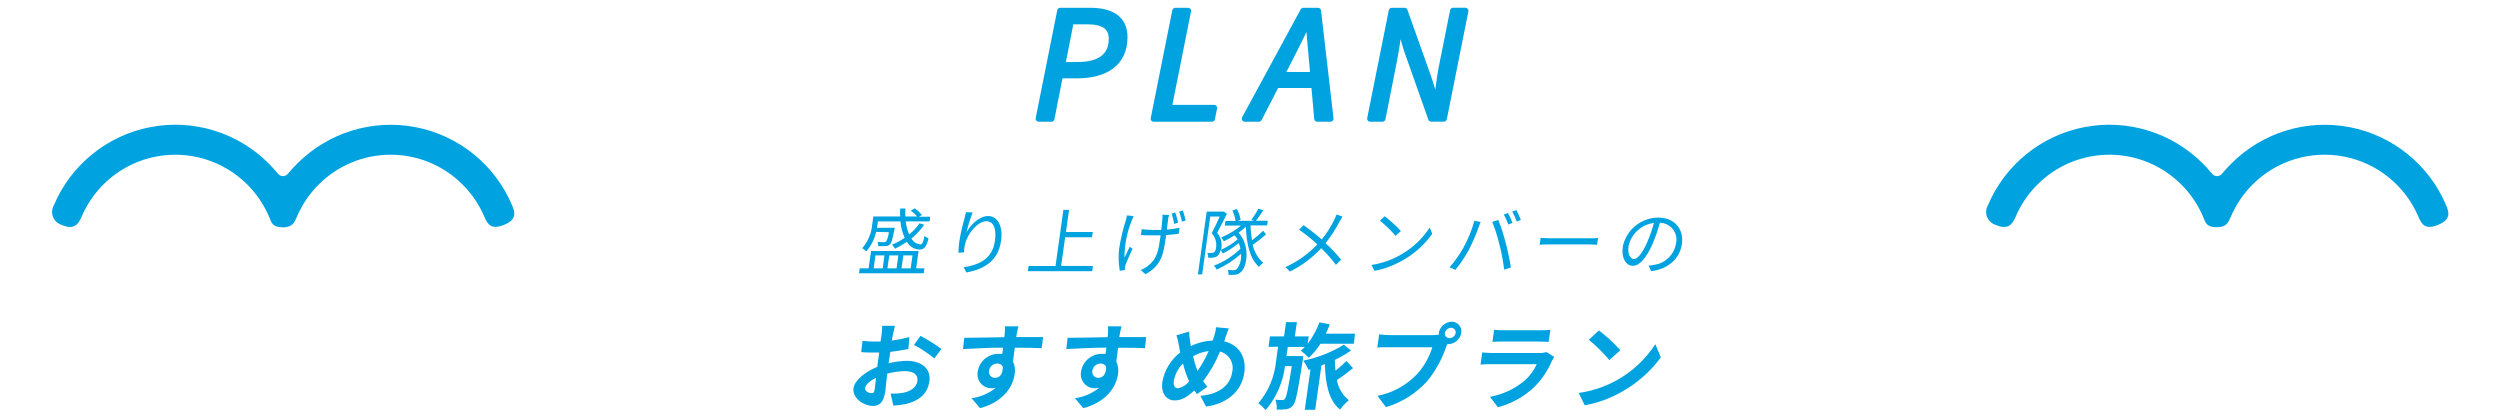
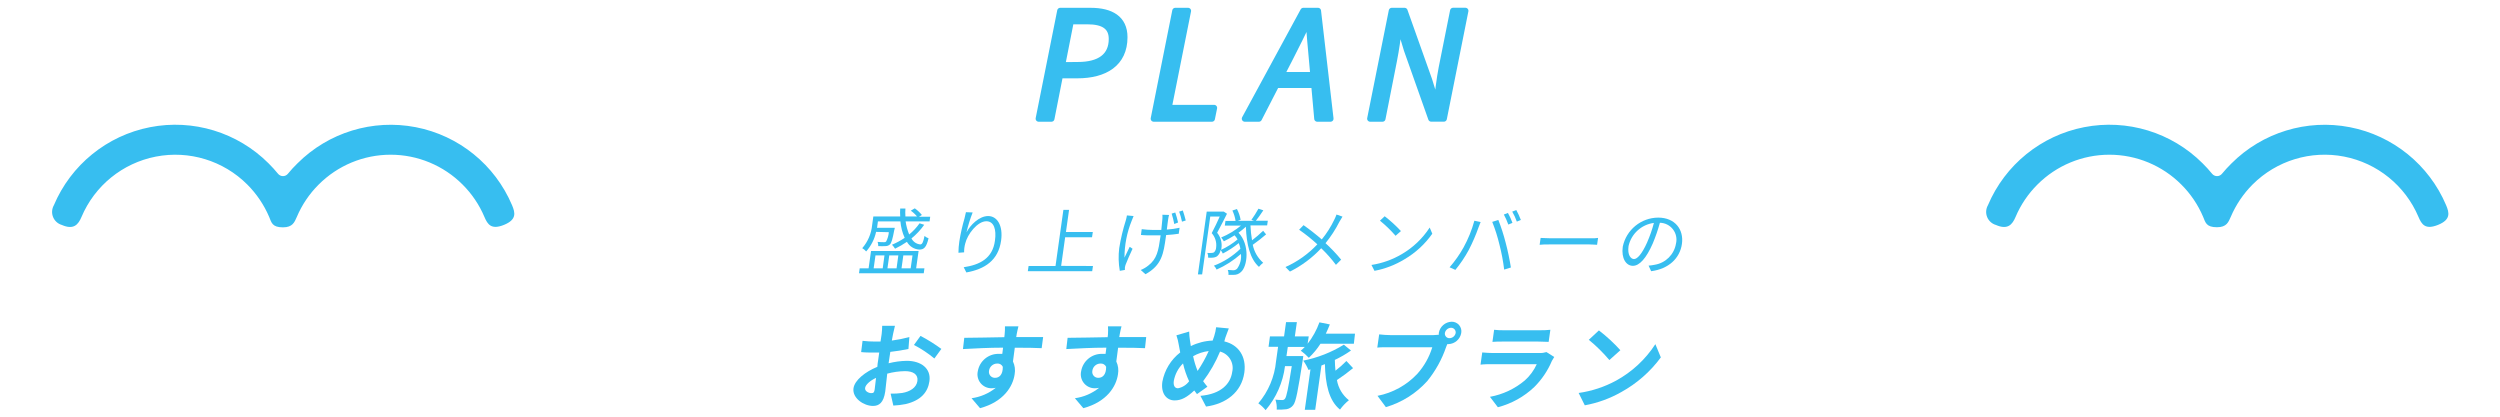
<svg xmlns="http://www.w3.org/2000/svg" viewBox="0 0 480 80">
  <defs>
-     <style>.cls-1,.cls-2{fill:#00a3df;}.cls-2{stroke:#00a3df;stroke-linecap:round;stroke-linejoin:round;stroke-width:1.16px;}</style>
+     <style>.cls-1,.cls-2{fill:#37bef0;}.cls-2{stroke:#37bef0;stroke-linecap:round;stroke-linejoin:round;stroke-width:1.16px;}</style>
  </defs>
  <g id="レイヤー_1" data-name="レイヤー 1">
    <path class="cls-1" d="M426.62,33.36a1.22,1.22,0,0,1-1.9,0c-.57-.7-1.18-1.37-1.82-2a25.32,25.32,0,0,0-41.22,8.05,2.6,2.6,0,0,0,1.53,3.78c2.27,1,3.16-.07,3.78-1.54a19.46,19.46,0,0,1,4.19-6.21,19.52,19.52,0,0,1,27.64,0A19.46,19.46,0,0,1,423,41.63c.45,1.07.57,2,2.66,2,1.87,0,2.2-1,2.65-2a19.79,19.79,0,0,1,4.19-6.21,19.57,19.57,0,0,1,31.84,6.21c.62,1.47,1.32,2.54,3.78,1.54s2.15-2.32,1.53-3.78a25.31,25.31,0,0,0-41.22-8A26.54,26.54,0,0,0,426.62,33.36Z" />
    <path class="cls-1" d="M55.28,33.36a1.22,1.22,0,0,1-1.9,0,26.54,26.54,0,0,0-1.82-2,25.32,25.32,0,0,0-41.22,8.05,2.6,2.6,0,0,0,1.53,3.78c2.28,1,3.16-.07,3.78-1.54a19.55,19.55,0,0,1,31.84-6.21,19.79,19.79,0,0,1,4.19,6.21c.45,1.07.56,2,2.65,2,1.87,0,2.21-1,2.66-2a19.46,19.46,0,0,1,4.19-6.21,19.52,19.52,0,0,1,27.64,0A19.46,19.46,0,0,1,93,41.63c.62,1.47,1.33,2.54,3.78,1.54s2.15-2.32,1.53-3.78a25.31,25.31,0,0,0-41.22-8C56.46,32,55.85,32.66,55.28,33.36Z" />
    <path class="cls-2" d="M203.56,2.08h5.84c3.89,0,6.5,1.47,6.5,5.06,0,5.07-3.78,7.32-9.06,7.32h-3.32l-1.64,8.33h-2.46Zm3.38,10.4c4.26,0,6.52-1.72,6.52-5,0-2.39-1.64-3.39-4.68-3.39H205.6l-1.66,8.42Z" />
    <path class="cls-2" d="M225.65,2.08h2.46l-3.72,18.63h8.72l-.42,2.08H221.51Z" />
    <path class="cls-2" d="M250.24,2.08h2.82l2.4,20.71h-2.55L251.84,10.9c-.19-2.2-.41-4.39-.57-6.75h-.13c-1.09,2.38-2.15,4.47-3.31,6.75l-6.12,11.89H239Zm-5.73,12.33h9.09l-.45,1.91H244Z" />
    <path class="cls-2" d="M267.22,2.08h2.46l4.72,13.27,1.33,4.32h.12c.27-2.05.52-4.46.94-6.6l2.2-11h2.37l-4.14,20.71h-2.43L270.11,9.56l-1.34-4.45h-.13c-.27,2.14-.58,4.44-1,6.54l-2.2,11.14h-2.37Z" />
    <path class="cls-1" d="M177.49,51.52l-.13.95H164.93l.13-.95h1.71l.47-3.33h9.13l-.47,3.33Zm-9.28-7a8.27,8.27,0,0,1-1.91,3.76,2.71,2.71,0,0,0-.75-.63,7.87,7.87,0,0,0,1.9-4.44l.23-1.65h5.16a11.11,11.11,0,0,1,0-1.52h1a11.11,11.11,0,0,0,0,1.52h2.22a5.72,5.72,0,0,0-1.19-1.11l.77-.45A7,7,0,0,1,177,41.27l-.55.34h2.15l-.12.9h-4.6a10.52,10.52,0,0,0,.68,2.51,10.78,10.78,0,0,0,2-2.15l.89.29A13.15,13.15,0,0,1,175,45.78a2.13,2.13,0,0,0,1.7,1.15c.36,0,.57-.43.81-1.63a2.06,2.06,0,0,0,.77.45c-.41,1.71-.85,2.17-1.78,2.17a2.91,2.91,0,0,1-2.37-1.49,17.66,17.66,0,0,1-2.28,1.32,4.46,4.46,0,0,0-.59-.76,14.77,14.77,0,0,0,2.44-1.32,9.62,9.62,0,0,1-.82-3.16h-4.32l-.1.76c0,.15-.05.31-.08.47h3.41s0,.25-.08.38c-.34,1.8-.55,2.54-.85,2.81a1.17,1.17,0,0,1-.8.32,11.65,11.65,0,0,1-1.44,0,2.21,2.21,0,0,0-.12-.81,11.06,11.06,0,0,0,1.23.06.55.55,0,0,0,.4-.11,4.81,4.81,0,0,0,.53-1.81Zm-.47,7h1.74l.34-2.48h-1.73Zm3-2.48-.35,2.48h1.75l.34-2.48Zm2.7,0-.35,2.48h1.76l.35-2.48Z" />
    <path class="cls-1" d="M186.75,40.79a27.17,27.17,0,0,0-1.18,3.81c.74-1.41,2.43-3.12,4.16-3.12s2.89,1.83,2.48,4.72c-.53,3.81-3.17,5.49-6.67,6.11l-.51-1c3.05-.46,5.55-1.66,6-5.11.31-2.16-.2-3.72-1.65-3.72-1.71,0-3.64,2.49-4.06,4.29a6.07,6.07,0,0,0-.21,1.68l-1.09.08a15.66,15.66,0,0,1,.17-2.18,36.62,36.62,0,0,1,1-4.44c.11-.43.21-.84.27-1.17Z" />
    <path class="cls-1" d="M209.85,51.07l-.15,1H197.34l.15-1h5.17l1.51-10.77h1.09l-.6,4.25h5.16l-.15,1h-5.16l-.77,5.5Z" />
    <path class="cls-1" d="M217.65,41.48c-.11.25-.27.63-.36.89a18.83,18.83,0,0,0-1.39,7.1c.28-.57.67-1.4,1-2.08l.55.37c-.46,1-1.08,2.36-1.31,3a2.77,2.77,0,0,0-.16.61c0,.13,0,.32,0,.46L215,52a14.79,14.79,0,0,1-.11-4.36,37.13,37.13,0,0,1,1.28-5.38,6.84,6.84,0,0,0,.2-.9Zm6.81-.21a5.55,5.55,0,0,0-.17.81c-.06.3-.15,1.2-.26,2a16.58,16.58,0,0,0,2.45-.35l-.16,1.15c-.68.11-1.53.19-2.42.25l-.06.39c-.44,3.16-.77,5.41-3.91,7.13l-.91-.81a5.72,5.72,0,0,0,1.46-.86c1.65-1.27,1.94-2.83,2.31-5.46l.05-.33-1.57,0c-.66,0-1.62,0-2.21-.08l.15-1.11a17.81,17.81,0,0,0,2.19.15l1.57,0c.09-.85.19-1.75.21-2.11a5.23,5.23,0,0,0,0-.81Zm1,1.74a18.09,18.09,0,0,0-.5-2l.69-.21a17,17,0,0,1,.54,1.92Zm1.64-2.6c.19.52.42,1.36.56,1.92l-.72.23a13.23,13.23,0,0,0-.54-1.93Z" />
    <path class="cls-1" d="M243.09,45a30.2,30.2,0,0,1-2.56,2,6.21,6.21,0,0,0,2,3.45,4.64,4.64,0,0,0-.81.79c-1.71-1.51-2.4-4.35-2.51-7.71a13.68,13.68,0,0,1-1.42,1.15c2.24,2.32,1.73,6.52.46,7.56a1.9,1.9,0,0,1-1.39.53c-.26,0-.61,0-1,0a1.94,1.94,0,0,0-.13-.94c.41,0,.76.06,1,.06a1,1,0,0,0,.8-.31,4,4,0,0,0,.73-2.82,18.18,18.18,0,0,1-4.67,3,2.36,2.36,0,0,0-.52-.75,15,15,0,0,0,5.09-3.25,5.33,5.33,0,0,0-.32-1.08,18.37,18.37,0,0,1-3.06,2,3.1,3.1,0,0,0-.43-.68,1.93,1.93,0,0,1-.7,1.23,1.7,1.7,0,0,1-.76.24,5.63,5.63,0,0,1-.93,0,1.93,1.93,0,0,0-.14-.91,4.46,4.46,0,0,0,.81,0,.92.92,0,0,0,.46-.11,1.4,1.4,0,0,0,.41-.94,3.48,3.48,0,0,0-.85-2.75c.54-1,1.12-2.25,1.54-3.19h-1.82l-1.56,11.12H230l1.69-12.06h3.11l.17,0,.61.41c-.58,1.13-1.27,2.55-1.89,3.65a3.76,3.76,0,0,1,.82,3,1.37,1.37,0,0,1-.05.28,14.79,14.79,0,0,0,3.16-2,3.91,3.91,0,0,0-.58-.79,19.53,19.53,0,0,1-2.06,1.15,4.7,4.7,0,0,0-.52-.73,15.17,15.17,0,0,0,3.8-2.28h-3.1l.13-.9h1.94a7.07,7.07,0,0,0-.61-2l.87-.29a6.89,6.89,0,0,1,.71,2.07l-.55.19h3.12l-.5-.18a19.76,19.76,0,0,0,1.35-2.14l.94.31c-.47.71-1,1.47-1.43,2h2.29l-.13.9h-3.2a21.08,21.08,0,0,0,.3,2.86,23.94,23.94,0,0,0,2.13-1.83Z" />
    <path class="cls-1" d="M257.76,41.59c-.18.27-.45.72-.6,1a22.82,22.82,0,0,1-2.66,4.1,29.94,29.94,0,0,1,3,3.16l-1,1a25.13,25.13,0,0,0-2.83-3.19,20.89,20.89,0,0,1-6,4.48l-.86-.87a19,19,0,0,0,6.12-4.36,31.76,31.76,0,0,0-3.5-2.8l.85-.88c1.08.75,2.53,1.89,3.5,2.74a18.84,18.84,0,0,0,2.4-3.78,8.43,8.43,0,0,0,.43-1Z" />
    <path class="cls-1" d="M269.15,48.79a16,16,0,0,0,5.35-5.1l.5,1.18a17,17,0,0,1-5.35,4.92A17.19,17.19,0,0,1,263.9,52l-.58-1.13A16.27,16.27,0,0,0,269.15,48.79Zm-.2-4.4-1,.88a23.71,23.71,0,0,0-3-2.9l.91-.85A25.39,25.39,0,0,1,269,44.39Z" />
    <path class="cls-1" d="M283.08,42.38l1.2.25c-.12.31-.29.71-.39,1A34.37,34.37,0,0,1,282,48a24.09,24.09,0,0,1-2.57,3.82l-1.11-.5A22.13,22.13,0,0,0,281,47.51,23.39,23.39,0,0,0,283.08,42.38Zm3.43.22,1.17-.37a36.68,36.68,0,0,1,1.41,4.38c.38,1.38.81,3.5,1,4.75l-1.29.4a36.58,36.58,0,0,0-.9-4.77A31.27,31.27,0,0,0,286.51,42.6Zm3.88.18-.79.34a13.85,13.85,0,0,0-.86-1.93l.78-.31A13.14,13.14,0,0,1,290.39,42.78Zm1.64-.56-.8.33a11.18,11.18,0,0,0-.88-1.92l.78-.3A14.79,14.79,0,0,1,292,42.22Z" />
    <path class="cls-1" d="M295.8,45.68c.42,0,1.14.07,1.92.07h7.6c.7,0,1.2,0,1.51-.07L306.64,47c-.28,0-.85-.07-1.48-.07h-7.61c-.76,0-1.5,0-1.94.07Z" />
    <path class="cls-1" d="M316.53,51a9.11,9.11,0,0,0,1.2-.17,4.93,4.93,0,0,0,4.06-4.06,3.24,3.24,0,0,0-3.09-4,32.05,32.05,0,0,1-1.38,4c-1.24,2.82-2.54,4.27-3.81,4.27s-2.26-1.41-1.94-3.67a7,7,0,0,1,6.8-5.59c3.22,0,4.95,2.27,4.56,5.05s-2.57,4.81-5.91,5.24Zm-.27-4.49a24.59,24.59,0,0,0,1.29-3.71,5.75,5.75,0,0,0-4.87,4.44c-.25,1.74.45,2.5,1.05,2.5S315.23,48.83,316.26,46.52Z" />
    <path class="cls-1" d="M170.61,69.75a15.16,15.16,0,0,1,3.49-.47c2.74,0,4.7,1.46,4.35,3.91-.3,2.1-1.62,3.69-4.55,4.39a15.69,15.69,0,0,1-2.38.29L171,75.58a13.82,13.82,0,0,0,2.22-.13c1.48-.25,2.73-1,2.92-2.28s-.82-1.91-2.37-1.91a13.75,13.75,0,0,0-3.42.48c-.16,1.43-.3,2.8-.38,3.41-.32,2.21-1.21,2.79-2.36,2.79-1.75,0-4-1.49-3.74-3.39.22-1.56,2.26-3.17,4.58-4.12,0-.41.1-.83.15-1.24l.21-1.5c-.34,0-.67,0-1,0-.81,0-1.7,0-2.47-.09l.27-2.16a20.19,20.19,0,0,0,2.45.14c.32,0,.67,0,1,0,.11-.63.18-1.15.22-1.45a14.71,14.71,0,0,0,.1-1.57h2.45c-.08.32-.27,1.1-.36,1.55s-.16.83-.24,1.28a27.5,27.5,0,0,0,3.37-.67L174.42,67a33.79,33.79,0,0,1-3.48.56c-.09.54-.17,1.08-.24,1.6Zm-2.67,5c.06-.45.16-1.26.26-2.2-1.18.56-2,1.3-2.1,1.93s.69,1,1.16,1S167.85,75.36,167.94,74.75Zm8.8-10.26a31.65,31.65,0,0,1,4,2.5l-1.34,1.84a22.23,22.23,0,0,0-3.92-2.6Z" />
    <path class="cls-1" d="M200,66.85c-1.07-.06-2.74-.09-5.16-.09-.1.9-.24,1.87-.35,2.64a4.05,4.05,0,0,1,.32,2.47c-.33,2.32-2.11,5.28-6.64,6.5l-1.63-1.91a9.47,9.47,0,0,0,4.65-2,4.38,4.38,0,0,1-.82.09,2.68,2.68,0,0,1-2.63-3.28,4,4,0,0,1,4-3.33,5,5,0,0,1,.7,0l.15-1.19c-2.71,0-5.48.15-7.7.27l.25-2.16c2,0,5.29-.09,7.69-.12a5.14,5.14,0,0,0,.06-.54,11.5,11.5,0,0,0,.06-1.55h2.59c-.09.28-.28,1.24-.34,1.53,0,.14-.06.32-.09.54,1.8,0,4.23,0,5.17,0Zm-8.92,5.69c.74,0,1.48-.56,1.46-2.11a1.08,1.08,0,0,0-1.08-.63,1.59,1.59,0,0,0-1.57,1.4A1.14,1.14,0,0,0,191.1,72.54Z" />
    <path class="cls-1" d="M219.84,66.85c-1.07-.06-2.74-.09-5.16-.09-.11.9-.24,1.87-.35,2.64a4.05,4.05,0,0,1,.32,2.47c-.33,2.32-2.11,5.28-6.65,6.5l-1.62-1.91a9.47,9.47,0,0,0,4.65-2,4.4,4.4,0,0,1-.83.09,2.68,2.68,0,0,1-2.62-3.28,4,4,0,0,1,4-3.33,4.86,4.86,0,0,1,.69,0l.15-1.19c-2.7,0-5.48.15-7.69.27l.25-2.16c2,0,5.29-.09,7.69-.12a5.14,5.14,0,0,0,.06-.54,11.18,11.18,0,0,0,0-1.55h2.6c-.1.28-.28,1.24-.34,1.53,0,.14-.07.32-.1.54,1.81,0,4.24,0,5.18,0Zm-8.93,5.69c.74,0,1.49-.56,1.47-2.11a1.09,1.09,0,0,0-1.08-.63,1.58,1.58,0,0,0-1.57,1.4A1.13,1.13,0,0,0,210.91,72.54Z" />
    <path class="cls-1" d="M235.07,65.55c2.7.63,4.28,2.88,3.84,6-.54,3.79-3.54,6-7.35,6.51L230.48,76c4-.34,5.79-2.34,6.1-4.57a3.26,3.26,0,0,0-2.33-3.93A25.79,25.79,0,0,1,231,73.19c.27.37.54.73.82,1.06l-2,1.42a7.9,7.9,0,0,1-.52-.7c-1.39,1.3-2.46,1.91-3.78,1.91-1.48,0-2.67-1.26-2.35-3.57a9.26,9.26,0,0,1,3.43-5.64c-.1-.46-.19-1-.27-1.44a10.42,10.42,0,0,0-.46-1.85l2.45-.72c0,.57.08,1.17.15,1.69.05.34.1.72.17,1.1a10.26,10.26,0,0,1,4.19-1.06c.12-.31.21-.6.3-.87a9.63,9.63,0,0,0,.37-1.69l2.43.23c-.21.49-.49,1.35-.67,1.8Zm-6.76,7.65a17.11,17.11,0,0,1-1.17-3.42,6.29,6.29,0,0,0-1.77,3.35c-.12.87.16,1.42.81,1.42A3.48,3.48,0,0,0,228.31,73.2Zm.77-4.81a15.81,15.81,0,0,0,.86,2.83,24.71,24.71,0,0,0,2.13-3.82A8.06,8.06,0,0,0,229.08,68.39Z" />
    <path class="cls-1" d="M250.12,69.19c-.91,5.81-1.3,8-1.84,8.62a2,2,0,0,1-1.28.76,11.5,11.5,0,0,1-1.87.07,4.75,4.75,0,0,0-.25-1.91,12.74,12.74,0,0,0,1.3.08.62.62,0,0,0,.55-.27c.28-.38.61-1.91,1.29-6.24h-1.3A16.18,16.18,0,0,1,243,78.75a7.31,7.31,0,0,0-1.4-1.31A14.57,14.57,0,0,0,245,69.37l.39-2.78h-1.83l.27-2h2.71l.38-2.74H249l-.39,2.74h2.67L251.06,66a14.76,14.76,0,0,0,2.27-4.11l2,.4c-.23.59-.49,1.19-.77,1.77h5.6L259.94,66h-6.41a14,14,0,0,1-2.24,2.7,10.75,10.75,0,0,0-1.54-1.37,6.45,6.45,0,0,0,.77-.72h-3.26L247,68.36h3.23Zm9.67,1.49a36.79,36.79,0,0,1-3.1,2.29,6.23,6.23,0,0,0,2.3,3.87,9.44,9.44,0,0,0-1.71,1.8c-2.14-1.73-2.8-4.86-2.9-8.73l-.67.27-1.19,8.5h-2l1.09-7.76-.39.1a8.55,8.55,0,0,0-1-1.78,23.73,23.73,0,0,0,7.8-3.06l1.37,1.12a20.68,20.68,0,0,1-3.1,1.8c0,.7.06,1.4.12,2.07a20,20,0,0,0,2.1-1.86Z" />
    <path class="cls-1" d="M275.25,64.34a9.13,9.13,0,0,0,1-.07,1.3,1.3,0,0,1,0-.34,2.58,2.58,0,0,1,2.47-2.16,1.84,1.84,0,0,1,1.84,2.16,2.58,2.58,0,0,1-2.45,2.14.9.9,0,0,1-.23,0l-.22.54a21.19,21.19,0,0,1-3.63,6.56,17.22,17.22,0,0,1-7.94,5L264.48,76a14.19,14.19,0,0,0,7.66-4.24A13.59,13.59,0,0,0,275,66.67h-8.4c-.83,0-1.68,0-2.16.07l.36-2.54a20,20,0,0,0,2.13.14Zm4.24-.41a.89.89,0,0,0-.88-1,1.24,1.24,0,0,0-1.19,1,.87.87,0,0,0,.9,1A1.23,1.23,0,0,0,279.49,63.93Z" />
    <path class="cls-1" d="M298.41,68.54a7.15,7.15,0,0,0-.45.76,15.63,15.63,0,0,1-3.37,5,16,16,0,0,1-7,3.89l-1.52-2a14.4,14.4,0,0,0,6.7-3.15,9.37,9.37,0,0,0,2.29-3.12h-8.7c-.43,0-1.34,0-2.1.09l.33-2.34c.74.07,1.51.11,2.07.11h8.92a4,4,0,0,0,1.34-.18Zm-11.54-5.22a15.25,15.25,0,0,0,1.86.09h6.94a17.89,17.89,0,0,0,2-.09l-.33,2.32c-.48,0-1.33-.06-2-.06h-6.91c-.57,0-1.35,0-1.88.06Z" />
    <path class="cls-1" d="M310.29,73.08a21,21,0,0,0,7.54-7l1.05,2.54a23.52,23.52,0,0,1-7.6,6.66,22.31,22.31,0,0,1-7,2.54l-1.18-2.37A21.33,21.33,0,0,0,310.29,73.08Zm.82-5.84L309,69.13a30.37,30.37,0,0,0-3.95-3.89l1.94-1.8A31,31,0,0,1,311.11,67.24Z" />
  </g>
</svg>
